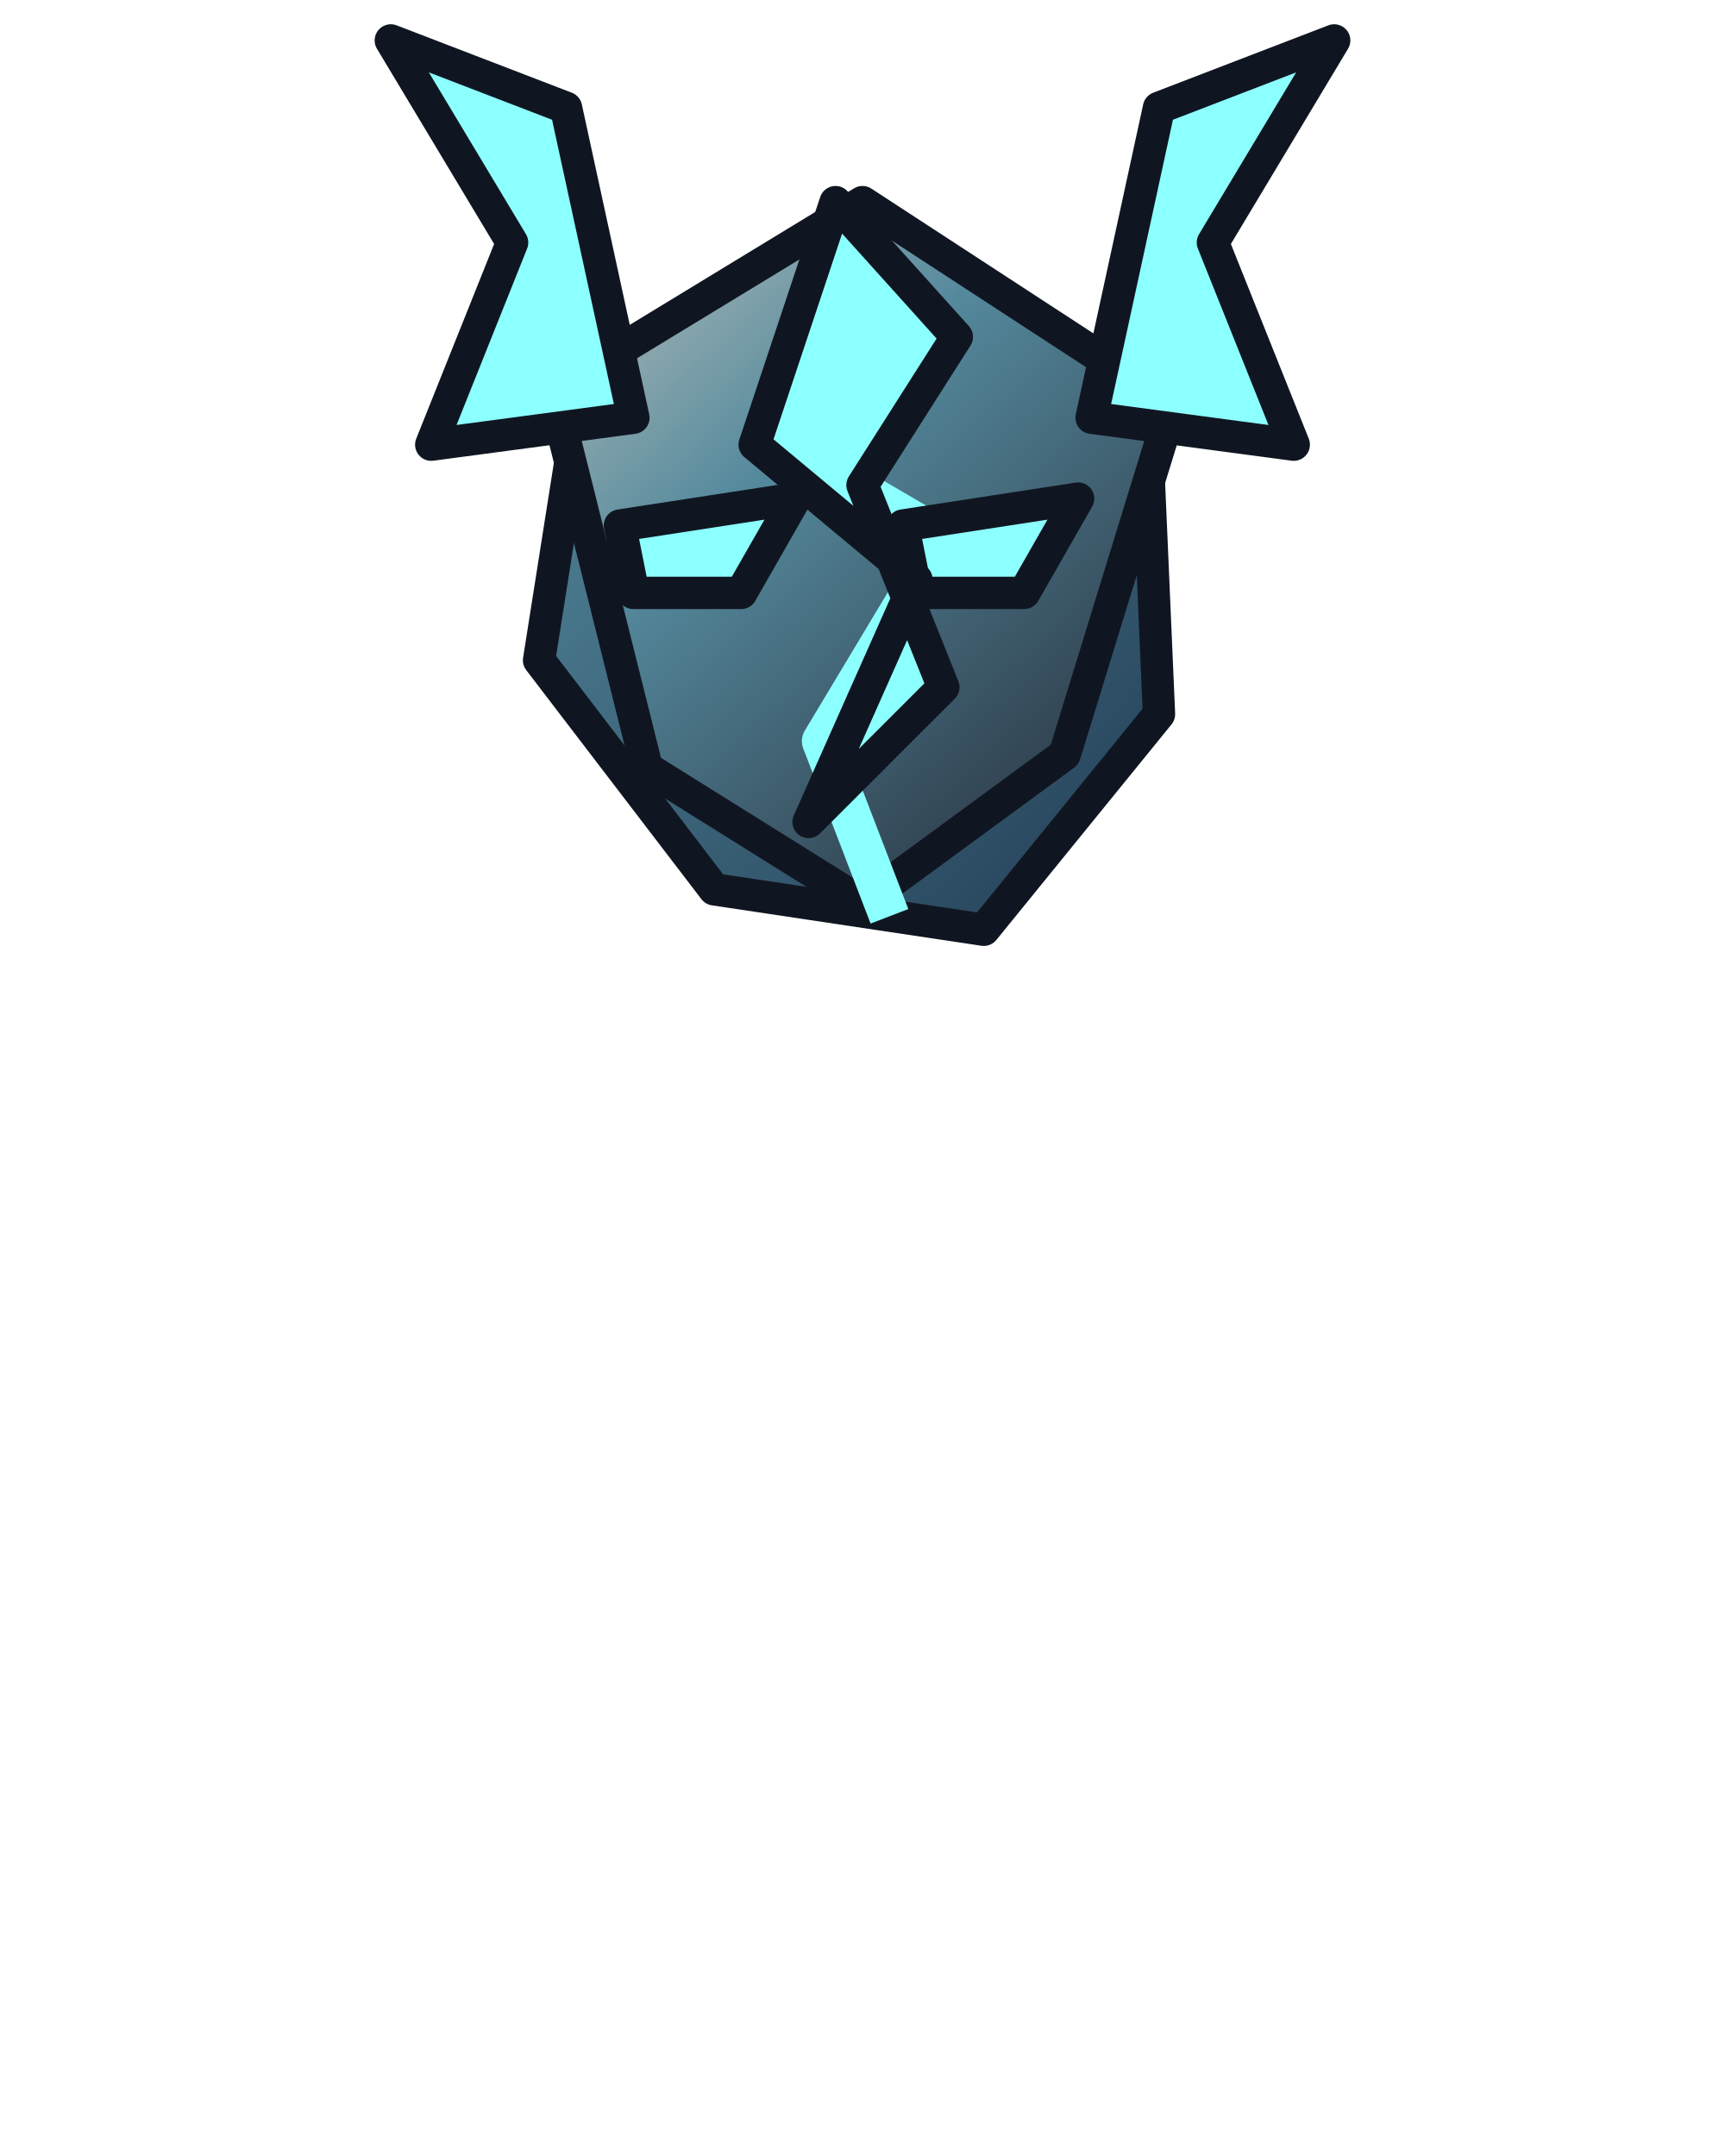
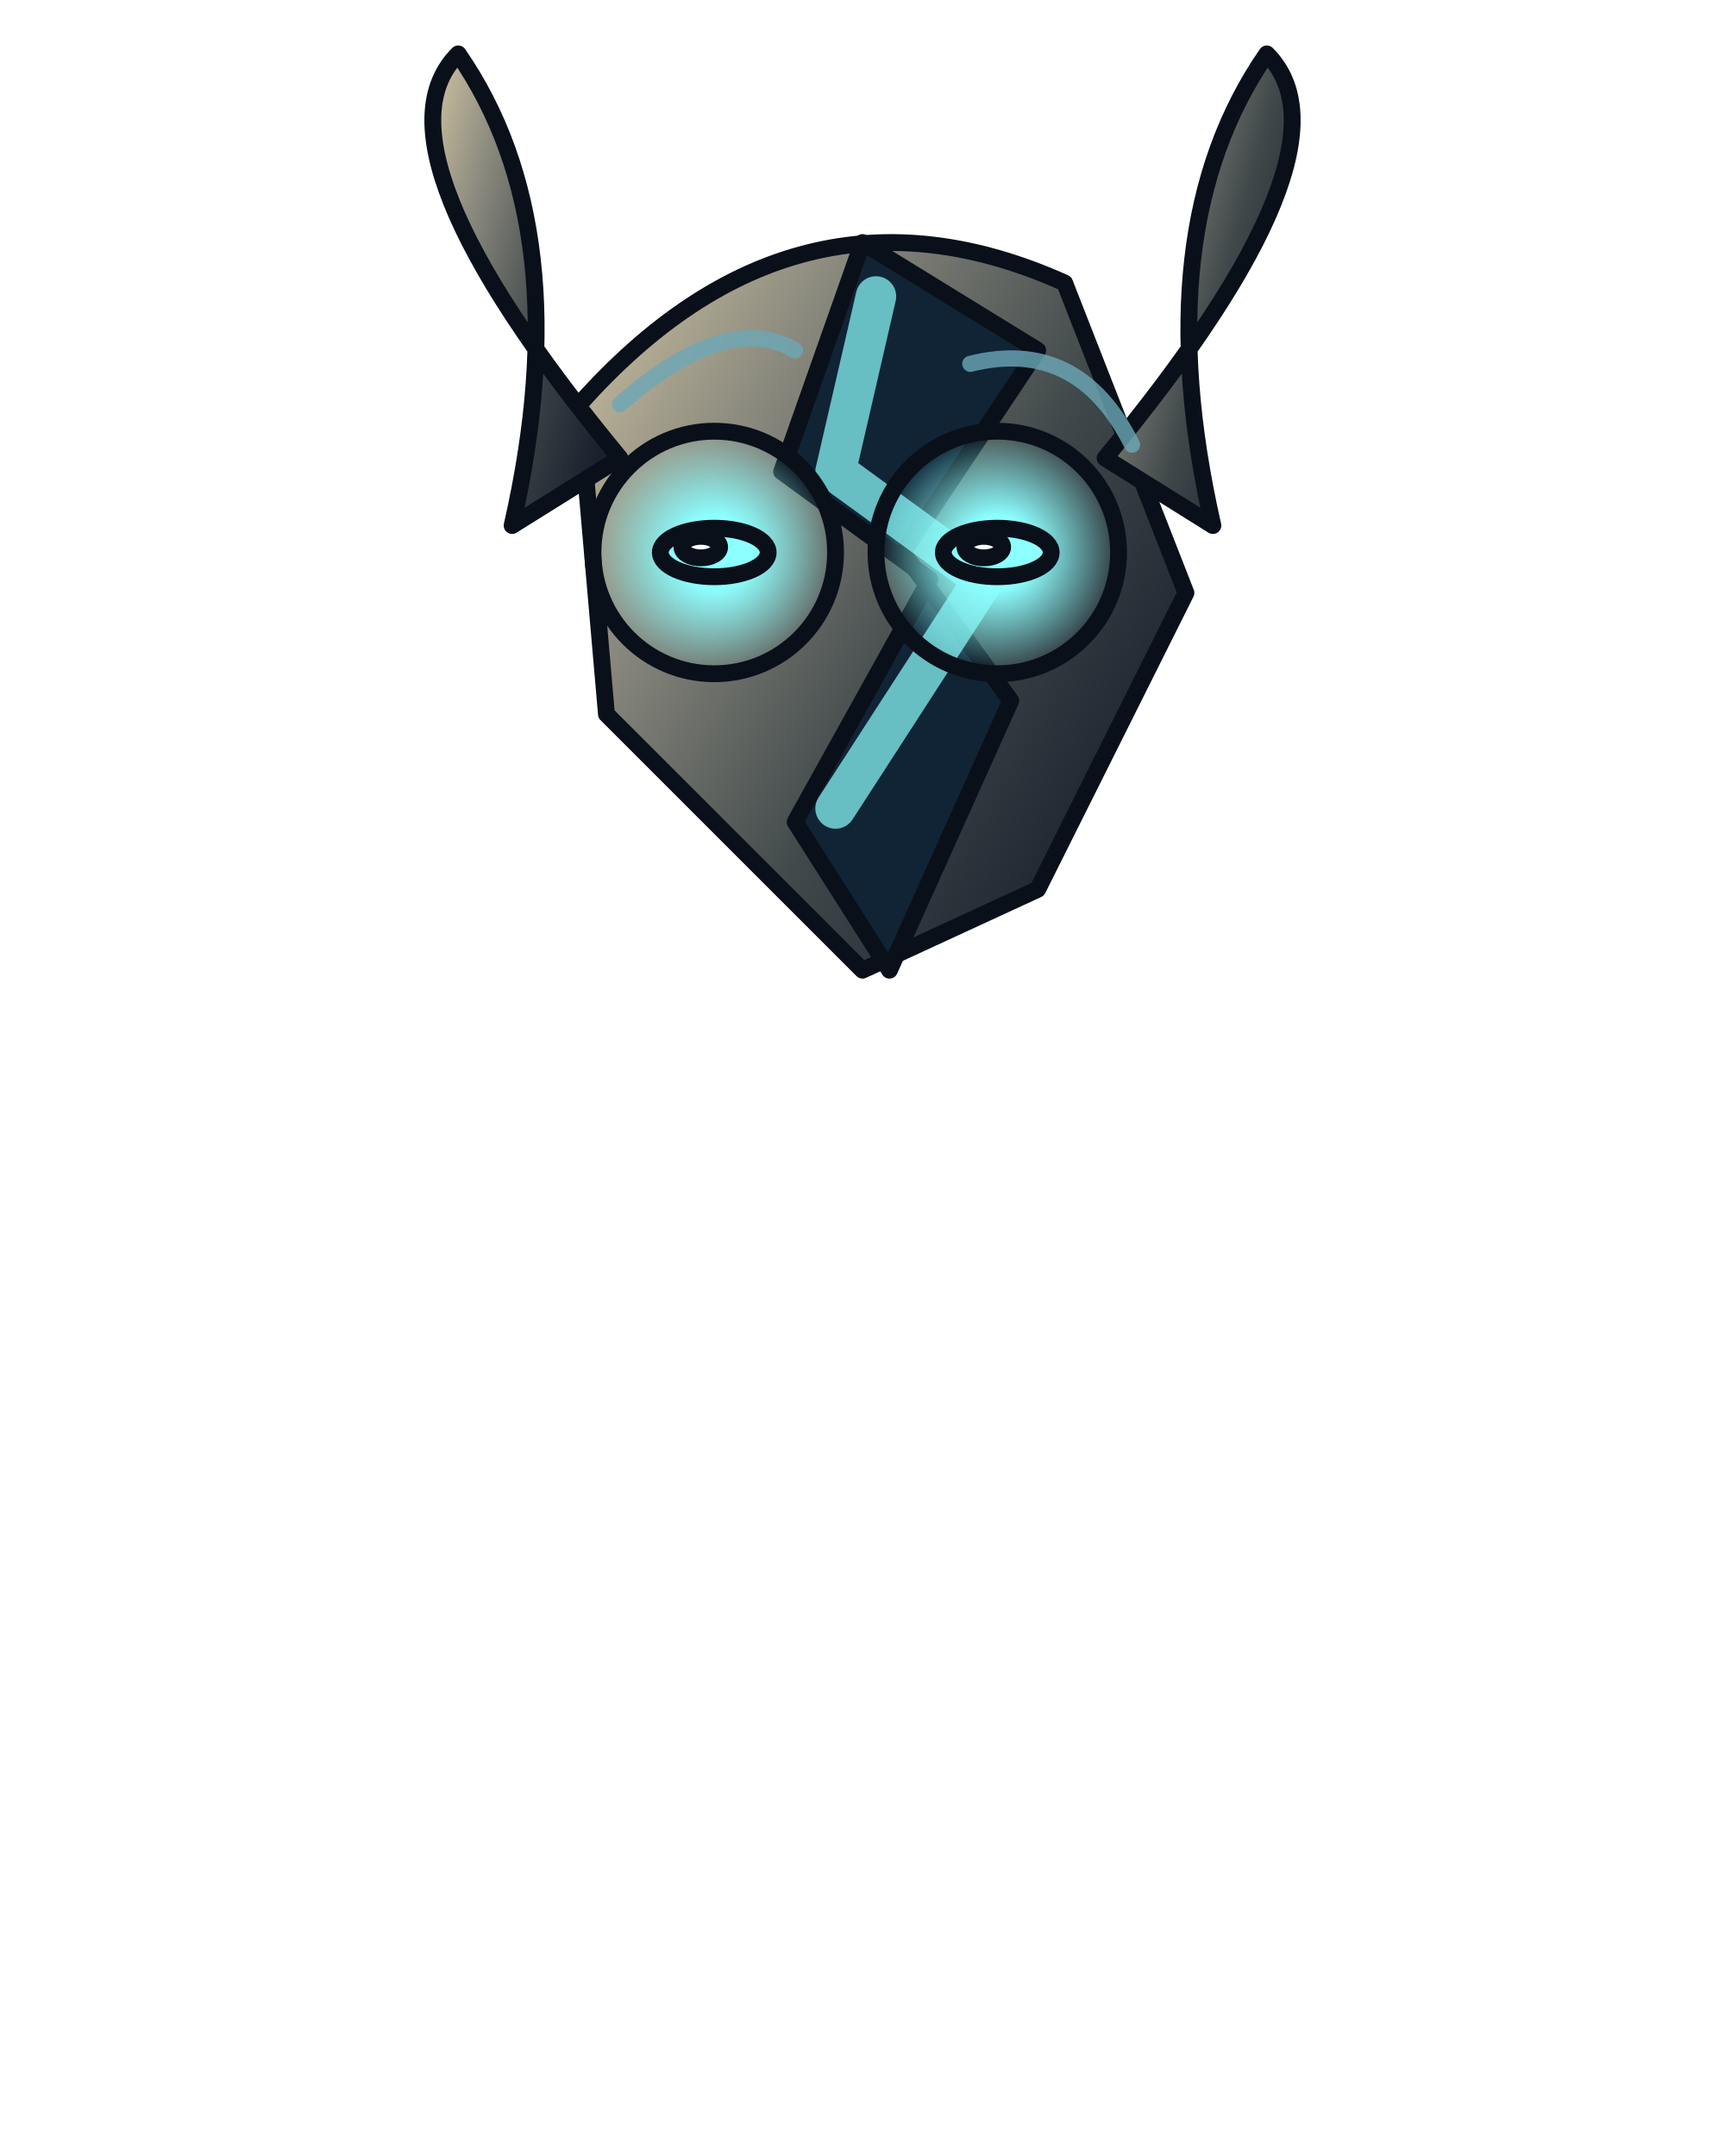
<svg xmlns="http://www.w3.org/2000/svg" width="128" height="160" viewBox="0 0 128 160">
  <defs>
-     <linearGradient id="skin" x1="0" y1="0" x2="1" y2="1">
-       <stop stop-color="#54899c" />
-       <stop offset="1" stop-color="#233e56" />
+     <radialGradient id="skin" cx=".32" cy=".24" r=".85">
+       <stop stop-color="#6ba8b6" />
+       <stop offset=".52" stop-color="#162c3d" />
+       <stop offset="1" stop-color="#080e18" />
+     </radialGradient>
+     <linearGradient id="bone" x1="0" x2="1" y2=".7">
+       <stop stop-color="#d1c5a3" />
+       <stop offset=".3" stop-color="#8a897e" />
+       <stop offset=".65" stop-color="#3f484a" />
+       <stop offset="1" stop-color="#18212c" />
    </linearGradient>
-     <linearGradient id="metal" x2=".8" y2="1">
-       <stop stop-color="#bdc3bf" />
-       <stop offset=".4" stop-color="#54899c" />
-       <stop offset="1" stop-color="#293240" />
+     <linearGradient id="cloth" x1="0" x2="1" y2=".3">
+       <stop stop-color="#10121e" />
+       <stop offset=".35" stop-color="#6ba8b6" />
+       <stop offset=".58" stop-color="#162c3d" />
+       <stop offset="1" stop-color="#090e18" />
    </linearGradient>
+     <radialGradient id="glow">
+       <stop stop-color="#eefeff" />
+       <stop offset=".3" stop-color="#8cffff" />
+       <stop offset="1" stop-color="#8cffff" stop-opacity="0" />
+     </radialGradient>
  </defs>
-   <g stroke="#101621" stroke-width="2.4" stroke-linejoin="round">
-     <path d="M43 30 Q64 14 85 30 L86 53 73 69 53 66 40 49Z" fill="url(#skin)" />
-     <path d="M41 29 L64 15 87 30 79 56 64 67 48 57Z" fill="url(#metal)" />
-     <path d="M63 17 L58 33 70 40 61 55 66 68" fill="none" stroke="#8cffff" stroke-width="3" />
-     <path d="M46 39 L59 37 55 44 47 44Z" fill="#8cffff" />
-     <path d="M67 39 L80 37 76 44 68 44Z" fill="#8cffff" />
-     <path d="M47 31 L42 8 29 3 38 18 32 33Z" fill="#8cffff" />
-     <path d="M81 31 L86 8 99 3 90 18 96 33Z" fill="#8cffff" />
-     <path d="M62 15 L56 33 68 43 60 61 70 51 64 36 71 25Z" fill="#8cffff" />
+   <g stroke="#0a101a" stroke-width="1.25" stroke-linejoin="round" stroke-linecap="round">
+     <path d="M43 30 Q59 12 79 21 L88 44 77 66 64 72 45 53Z" fill="url(#bone)" />
+     <path d="M64 18 L58 35 69 43 59 61 66 72 75 52 67 41 77 26Z" fill="#102435" />
+     <path d="M65 22 L62 35 73 43 62 60" fill="none" stroke="#8cffff" stroke-width="3" opacity="0.7" />
+     <path d="M46 34 Q27 11 34 4 Q43 17 38 39Z" fill="url(#bone)" />
+     <path d="M82 34 Q101 11 94 4 Q85 17 90 39Z" fill="url(#bone)" />
+     <ellipse cx="53" cy="41" rx="9" ry="9" fill="url(#glow)" />
+     <ellipse cx="53" cy="41" rx="4" ry="1.8" fill="#8cffff" />
+     <ellipse cx="52" cy="40.6" rx="1.4" ry="0.8" fill="#f4ffff" />
+     <ellipse cx="74" cy="41" rx="9" ry="9" fill="url(#glow)" />
+     <ellipse cx="74" cy="41" rx="4" ry="1.8" fill="#8cffff" />
+     <ellipse cx="73" cy="40.6" rx="1.4" ry="0.8" fill="#f4ffff" />
+     <path d="M46 30 Q54 23 59 26 M72 27 Q80 25 84 33" fill="none" stroke="#6ba8b6" stroke-width="1.2" opacity="0.8" />
  </g>
</svg>
